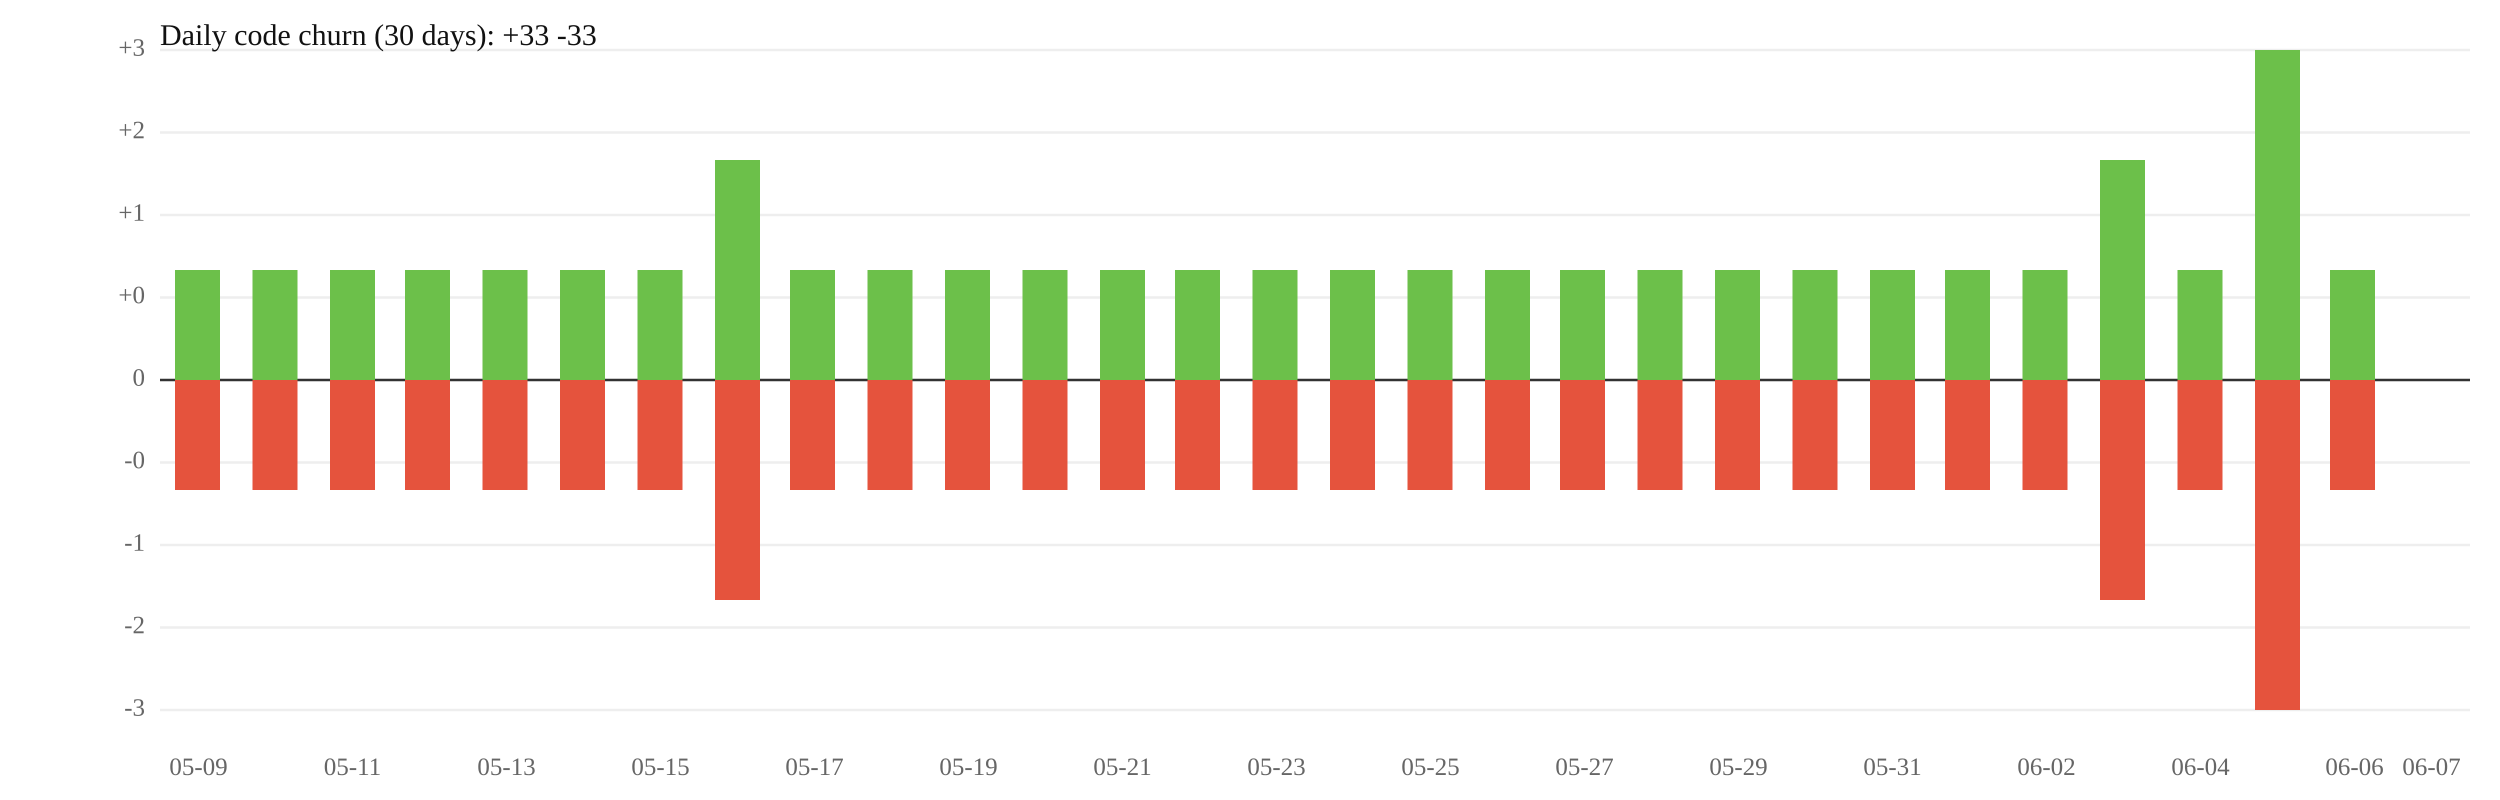
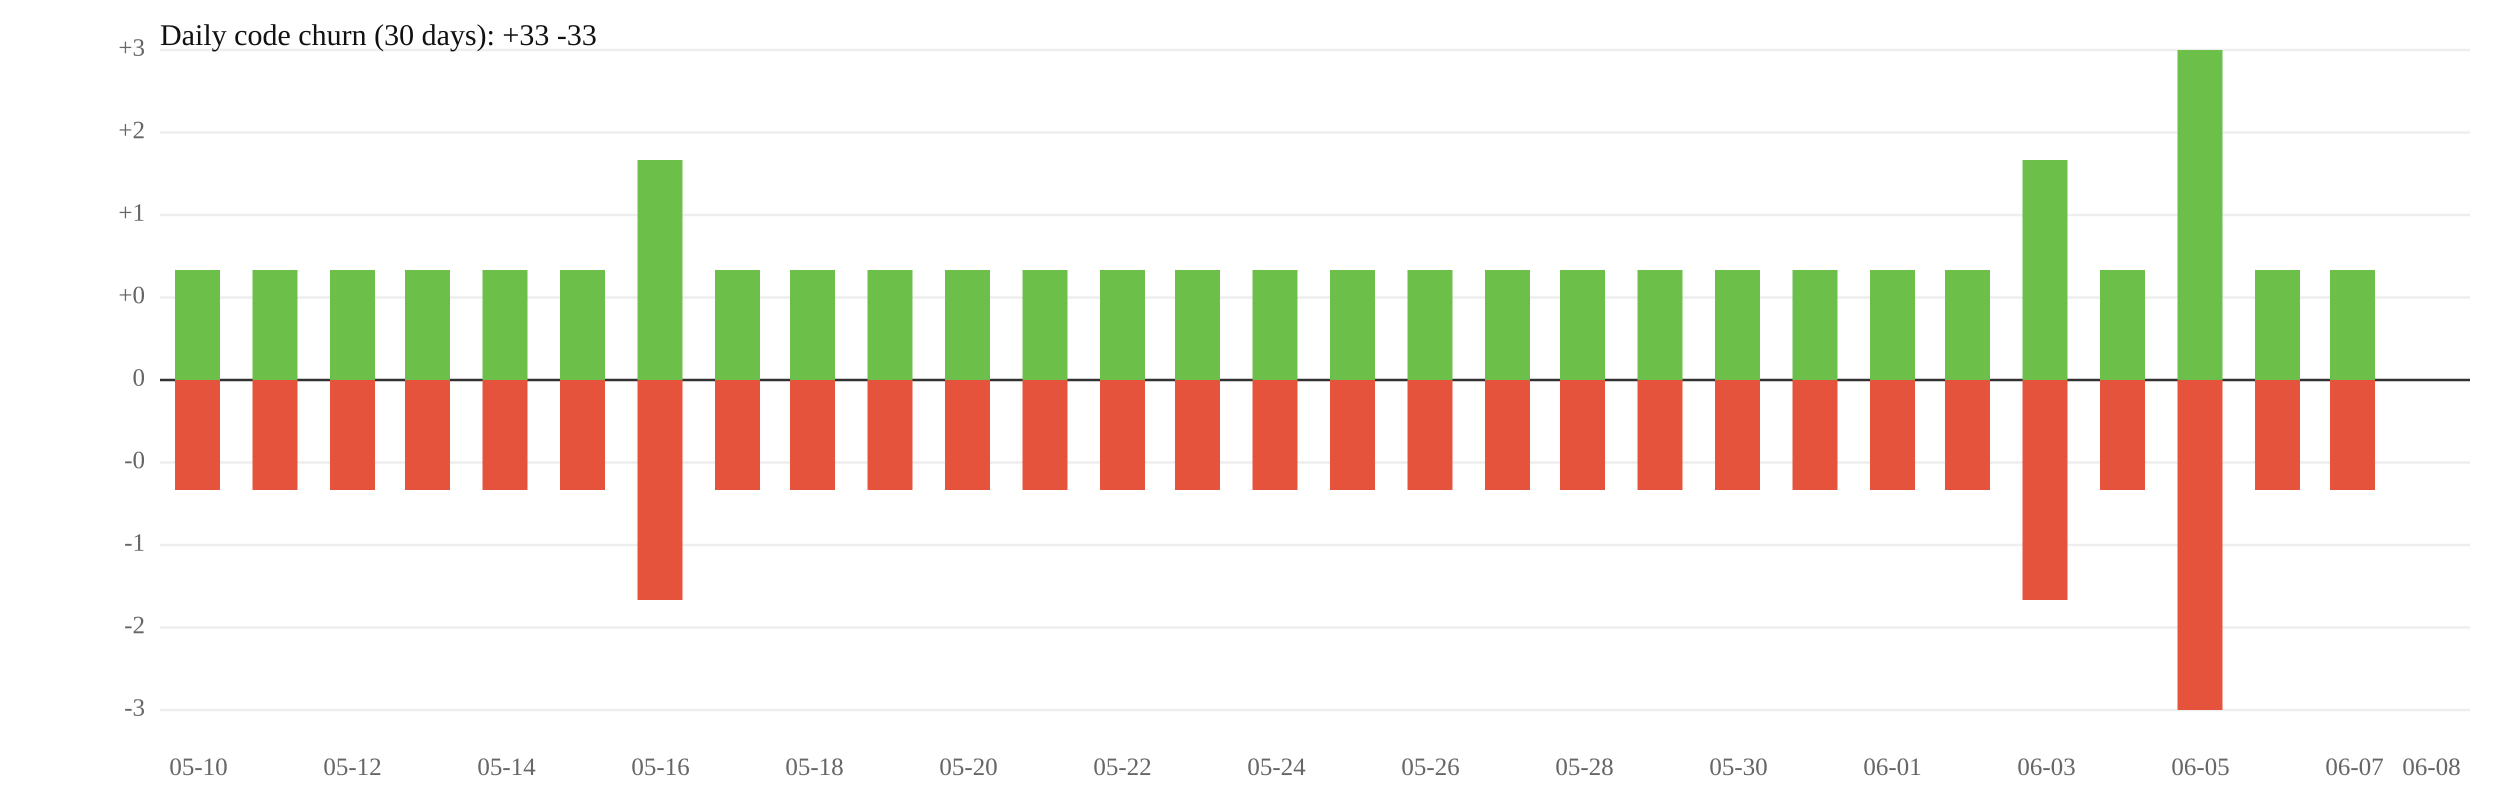
<svg xmlns="http://www.w3.org/2000/svg" width="1000" height="320" viewBox="0 0 1000 320">
  <rect width="100%" height="100%" fill="white" />
  <line x1="64" y1="119" x2="988" y2="119" stroke="#eee" />
  <line x1="64" y1="185" x2="988" y2="185" stroke="#eee" />
  <text x="58" y="119" font-size="10" text-anchor="end" dominant-baseline="middle" fill="#666">+0</text>
  <text x="58" y="185" font-size="10" text-anchor="end" dominant-baseline="middle" fill="#666">-0</text>
  <line x1="64" y1="86" x2="988" y2="86" stroke="#eee" />
  <line x1="64" y1="218" x2="988" y2="218" stroke="#eee" />
  <text x="58" y="86" font-size="10" text-anchor="end" dominant-baseline="middle" fill="#666">+1</text>
  <text x="58" y="218" font-size="10" text-anchor="end" dominant-baseline="middle" fill="#666">-1</text>
  <line x1="64" y1="53" x2="988" y2="53" stroke="#eee" />
  <line x1="64" y1="251" x2="988" y2="251" stroke="#eee" />
  <text x="58" y="53" font-size="10" text-anchor="end" dominant-baseline="middle" fill="#666">+2</text>
  <text x="58" y="251" font-size="10" text-anchor="end" dominant-baseline="middle" fill="#666">-2</text>
  <line x1="64" y1="20" x2="988" y2="20" stroke="#eee" />
  <line x1="64" y1="284" x2="988" y2="284" stroke="#eee" />
  <text x="58" y="20" font-size="10" text-anchor="end" dominant-baseline="middle" fill="#666">+3</text>
  <text x="58" y="284" font-size="10" text-anchor="end" dominant-baseline="middle" fill="#666">-3</text>
  <line x1="64" y1="152" x2="988" y2="152" stroke="#333" />
  <text x="58" y="152" font-size="10" text-anchor="end" dominant-baseline="middle" fill="#666">0</text>
  <rect x="70" y="108" width="18" height="44" fill="#6cc04a" />
  <rect x="70" y="152" width="18" height="44" fill="#e5533d" />
  <rect x="101" y="108" width="18" height="44" fill="#6cc04a" />
  <rect x="101" y="152" width="18" height="44" fill="#e5533d" />
  <rect x="132" y="108" width="18" height="44" fill="#6cc04a" />
  <rect x="132" y="152" width="18" height="44" fill="#e5533d" />
  <rect x="162" y="108" width="18" height="44" fill="#6cc04a" />
  <rect x="162" y="152" width="18" height="44" fill="#e5533d" />
  <rect x="193" y="108" width="18" height="44" fill="#6cc04a" />
  <rect x="193" y="152" width="18" height="44" fill="#e5533d" />
  <rect x="224" y="108" width="18" height="44" fill="#6cc04a" />
  <rect x="224" y="152" width="18" height="44" fill="#e5533d" />
-   <rect x="255" y="108" width="18" height="44" fill="#6cc04a" />
-   <rect x="255" y="152" width="18" height="44" fill="#e5533d" />
-   <rect x="286" y="64" width="18" height="88" fill="#6cc04a" />
-   <rect x="286" y="152" width="18" height="88" fill="#e5533d" />
+   <rect x="255" y="64" width="18" height="88" fill="#6cc04a" />
+   <rect x="255" y="152" width="18" height="88" fill="#e5533d" />
+   <rect x="286" y="108" width="18" height="44" fill="#6cc04a" />
+   <rect x="286" y="152" width="18" height="44" fill="#e5533d" />
  <rect x="316" y="108" width="18" height="44" fill="#6cc04a" />
  <rect x="316" y="152" width="18" height="44" fill="#e5533d" />
  <rect x="347" y="108" width="18" height="44" fill="#6cc04a" />
  <rect x="347" y="152" width="18" height="44" fill="#e5533d" />
  <rect x="378" y="108" width="18" height="44" fill="#6cc04a" />
  <rect x="378" y="152" width="18" height="44" fill="#e5533d" />
  <rect x="409" y="108" width="18" height="44" fill="#6cc04a" />
  <rect x="409" y="152" width="18" height="44" fill="#e5533d" />
  <rect x="440" y="108" width="18" height="44" fill="#6cc04a" />
  <rect x="440" y="152" width="18" height="44" fill="#e5533d" />
  <rect x="470" y="108" width="18" height="44" fill="#6cc04a" />
  <rect x="470" y="152" width="18" height="44" fill="#e5533d" />
  <rect x="501" y="108" width="18" height="44" fill="#6cc04a" />
  <rect x="501" y="152" width="18" height="44" fill="#e5533d" />
  <rect x="532" y="108" width="18" height="44" fill="#6cc04a" />
  <rect x="532" y="152" width="18" height="44" fill="#e5533d" />
  <rect x="563" y="108" width="18" height="44" fill="#6cc04a" />
  <rect x="563" y="152" width="18" height="44" fill="#e5533d" />
  <rect x="594" y="108" width="18" height="44" fill="#6cc04a" />
  <rect x="594" y="152" width="18" height="44" fill="#e5533d" />
  <rect x="624" y="108" width="18" height="44" fill="#6cc04a" />
  <rect x="624" y="152" width="18" height="44" fill="#e5533d" />
  <rect x="655" y="108" width="18" height="44" fill="#6cc04a" />
  <rect x="655" y="152" width="18" height="44" fill="#e5533d" />
  <rect x="686" y="108" width="18" height="44" fill="#6cc04a" />
  <rect x="686" y="152" width="18" height="44" fill="#e5533d" />
  <rect x="717" y="108" width="18" height="44" fill="#6cc04a" />
  <rect x="717" y="152" width="18" height="44" fill="#e5533d" />
  <rect x="748" y="108" width="18" height="44" fill="#6cc04a" />
  <rect x="748" y="152" width="18" height="44" fill="#e5533d" />
  <rect x="778" y="108" width="18" height="44" fill="#6cc04a" />
  <rect x="778" y="152" width="18" height="44" fill="#e5533d" />
-   <rect x="809" y="108" width="18" height="44" fill="#6cc04a" />
-   <rect x="809" y="152" width="18" height="44" fill="#e5533d" />
-   <rect x="840" y="64" width="18" height="88" fill="#6cc04a" />
-   <rect x="840" y="152" width="18" height="88" fill="#e5533d" />
-   <rect x="871" y="108" width="18" height="44" fill="#6cc04a" />
-   <rect x="871" y="152" width="18" height="44" fill="#e5533d" />
-   <rect x="902" y="20" width="18" height="132" fill="#6cc04a" />
-   <rect x="902" y="152" width="18" height="132" fill="#e5533d" />
+   <rect x="809" y="64" width="18" height="88" fill="#6cc04a" />
+   <rect x="809" y="152" width="18" height="88" fill="#e5533d" />
+   <rect x="840" y="108" width="18" height="44" fill="#6cc04a" />
+   <rect x="840" y="152" width="18" height="44" fill="#e5533d" />
+   <rect x="871" y="20" width="18" height="132" fill="#6cc04a" />
+   <rect x="871" y="152" width="18" height="132" fill="#e5533d" />
+   <rect x="902" y="108" width="18" height="44" fill="#6cc04a" />
+   <rect x="902" y="152" width="18" height="44" fill="#e5533d" />
  <rect x="932" y="108" width="18" height="44" fill="#6cc04a" />
  <rect x="932" y="152" width="18" height="44" fill="#e5533d" />
-   <text x="79.4" y="310" font-size="10" text-anchor="middle" fill="#666">05-09</text>
-   <text x="141.0" y="310" font-size="10" text-anchor="middle" fill="#666">05-11</text>
-   <text x="202.6" y="310" font-size="10" text-anchor="middle" fill="#666">05-13</text>
-   <text x="264.2" y="310" font-size="10" text-anchor="middle" fill="#666">05-15</text>
-   <text x="325.8" y="310" font-size="10" text-anchor="middle" fill="#666">05-17</text>
-   <text x="387.4" y="310" font-size="10" text-anchor="middle" fill="#666">05-19</text>
-   <text x="449.0" y="310" font-size="10" text-anchor="middle" fill="#666">05-21</text>
-   <text x="510.6" y="310" font-size="10" text-anchor="middle" fill="#666">05-23</text>
-   <text x="572.2" y="310" font-size="10" text-anchor="middle" fill="#666">05-25</text>
-   <text x="633.8" y="310" font-size="10" text-anchor="middle" fill="#666">05-27</text>
-   <text x="695.4" y="310" font-size="10" text-anchor="middle" fill="#666">05-29</text>
-   <text x="757.0" y="310" font-size="10" text-anchor="middle" fill="#666">05-31</text>
-   <text x="818.6" y="310" font-size="10" text-anchor="middle" fill="#666">06-02</text>
-   <text x="880.2" y="310" font-size="10" text-anchor="middle" fill="#666">06-04</text>
-   <text x="941.8" y="310" font-size="10" text-anchor="middle" fill="#666">06-06</text>
-   <text x="972.6" y="310" font-size="10" text-anchor="middle" fill="#666">06-07</text>
+   <text x="79.4" y="310" font-size="10" text-anchor="middle" fill="#666">05-10</text>
+   <text x="141.0" y="310" font-size="10" text-anchor="middle" fill="#666">05-12</text>
+   <text x="202.6" y="310" font-size="10" text-anchor="middle" fill="#666">05-14</text>
+   <text x="264.2" y="310" font-size="10" text-anchor="middle" fill="#666">05-16</text>
+   <text x="325.8" y="310" font-size="10" text-anchor="middle" fill="#666">05-18</text>
+   <text x="387.4" y="310" font-size="10" text-anchor="middle" fill="#666">05-20</text>
+   <text x="449.0" y="310" font-size="10" text-anchor="middle" fill="#666">05-22</text>
+   <text x="510.6" y="310" font-size="10" text-anchor="middle" fill="#666">05-24</text>
+   <text x="572.2" y="310" font-size="10" text-anchor="middle" fill="#666">05-26</text>
+   <text x="633.8" y="310" font-size="10" text-anchor="middle" fill="#666">05-28</text>
+   <text x="695.4" y="310" font-size="10" text-anchor="middle" fill="#666">05-30</text>
+   <text x="757.0" y="310" font-size="10" text-anchor="middle" fill="#666">06-01</text>
+   <text x="818.6" y="310" font-size="10" text-anchor="middle" fill="#666">06-03</text>
+   <text x="880.2" y="310" font-size="10" text-anchor="middle" fill="#666">06-05</text>
+   <text x="941.8" y="310" font-size="10" text-anchor="middle" fill="#666">06-07</text>
+   <text x="972.6" y="310" font-size="10" text-anchor="middle" fill="#666">06-08</text>
  <text x="64" y="18" font-size="12" fill="#111">Daily code churn (30 days): +33  -33</text>
</svg>
